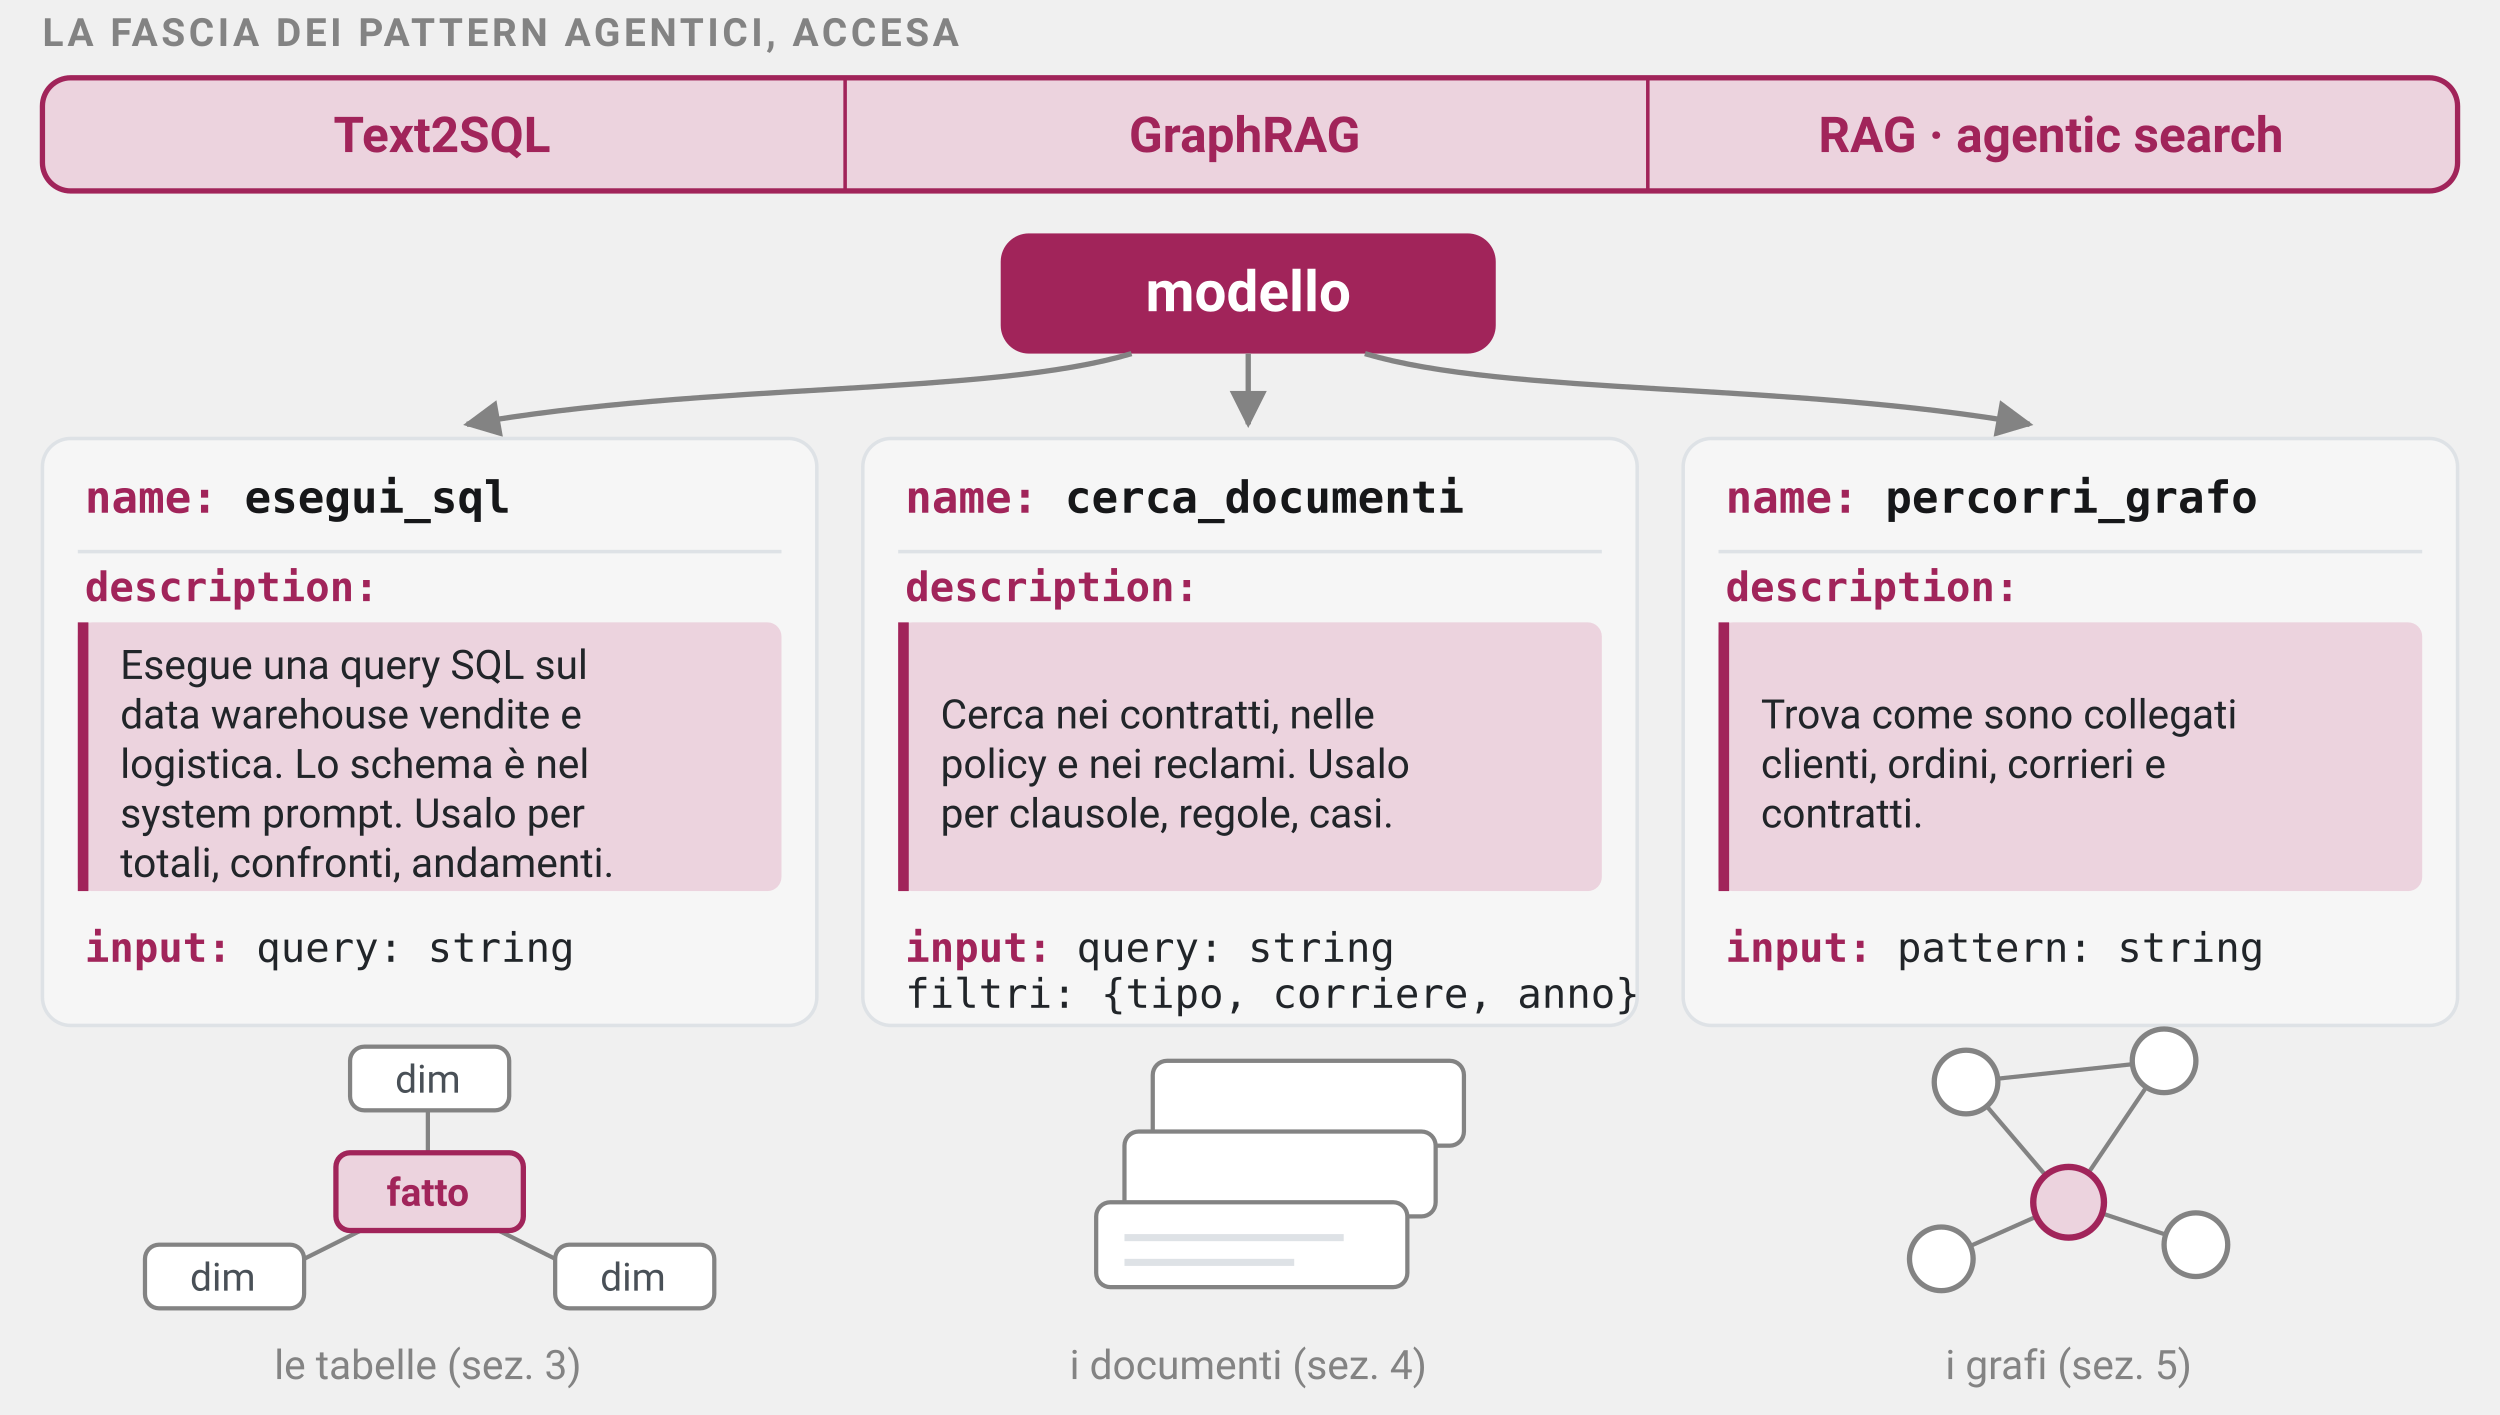
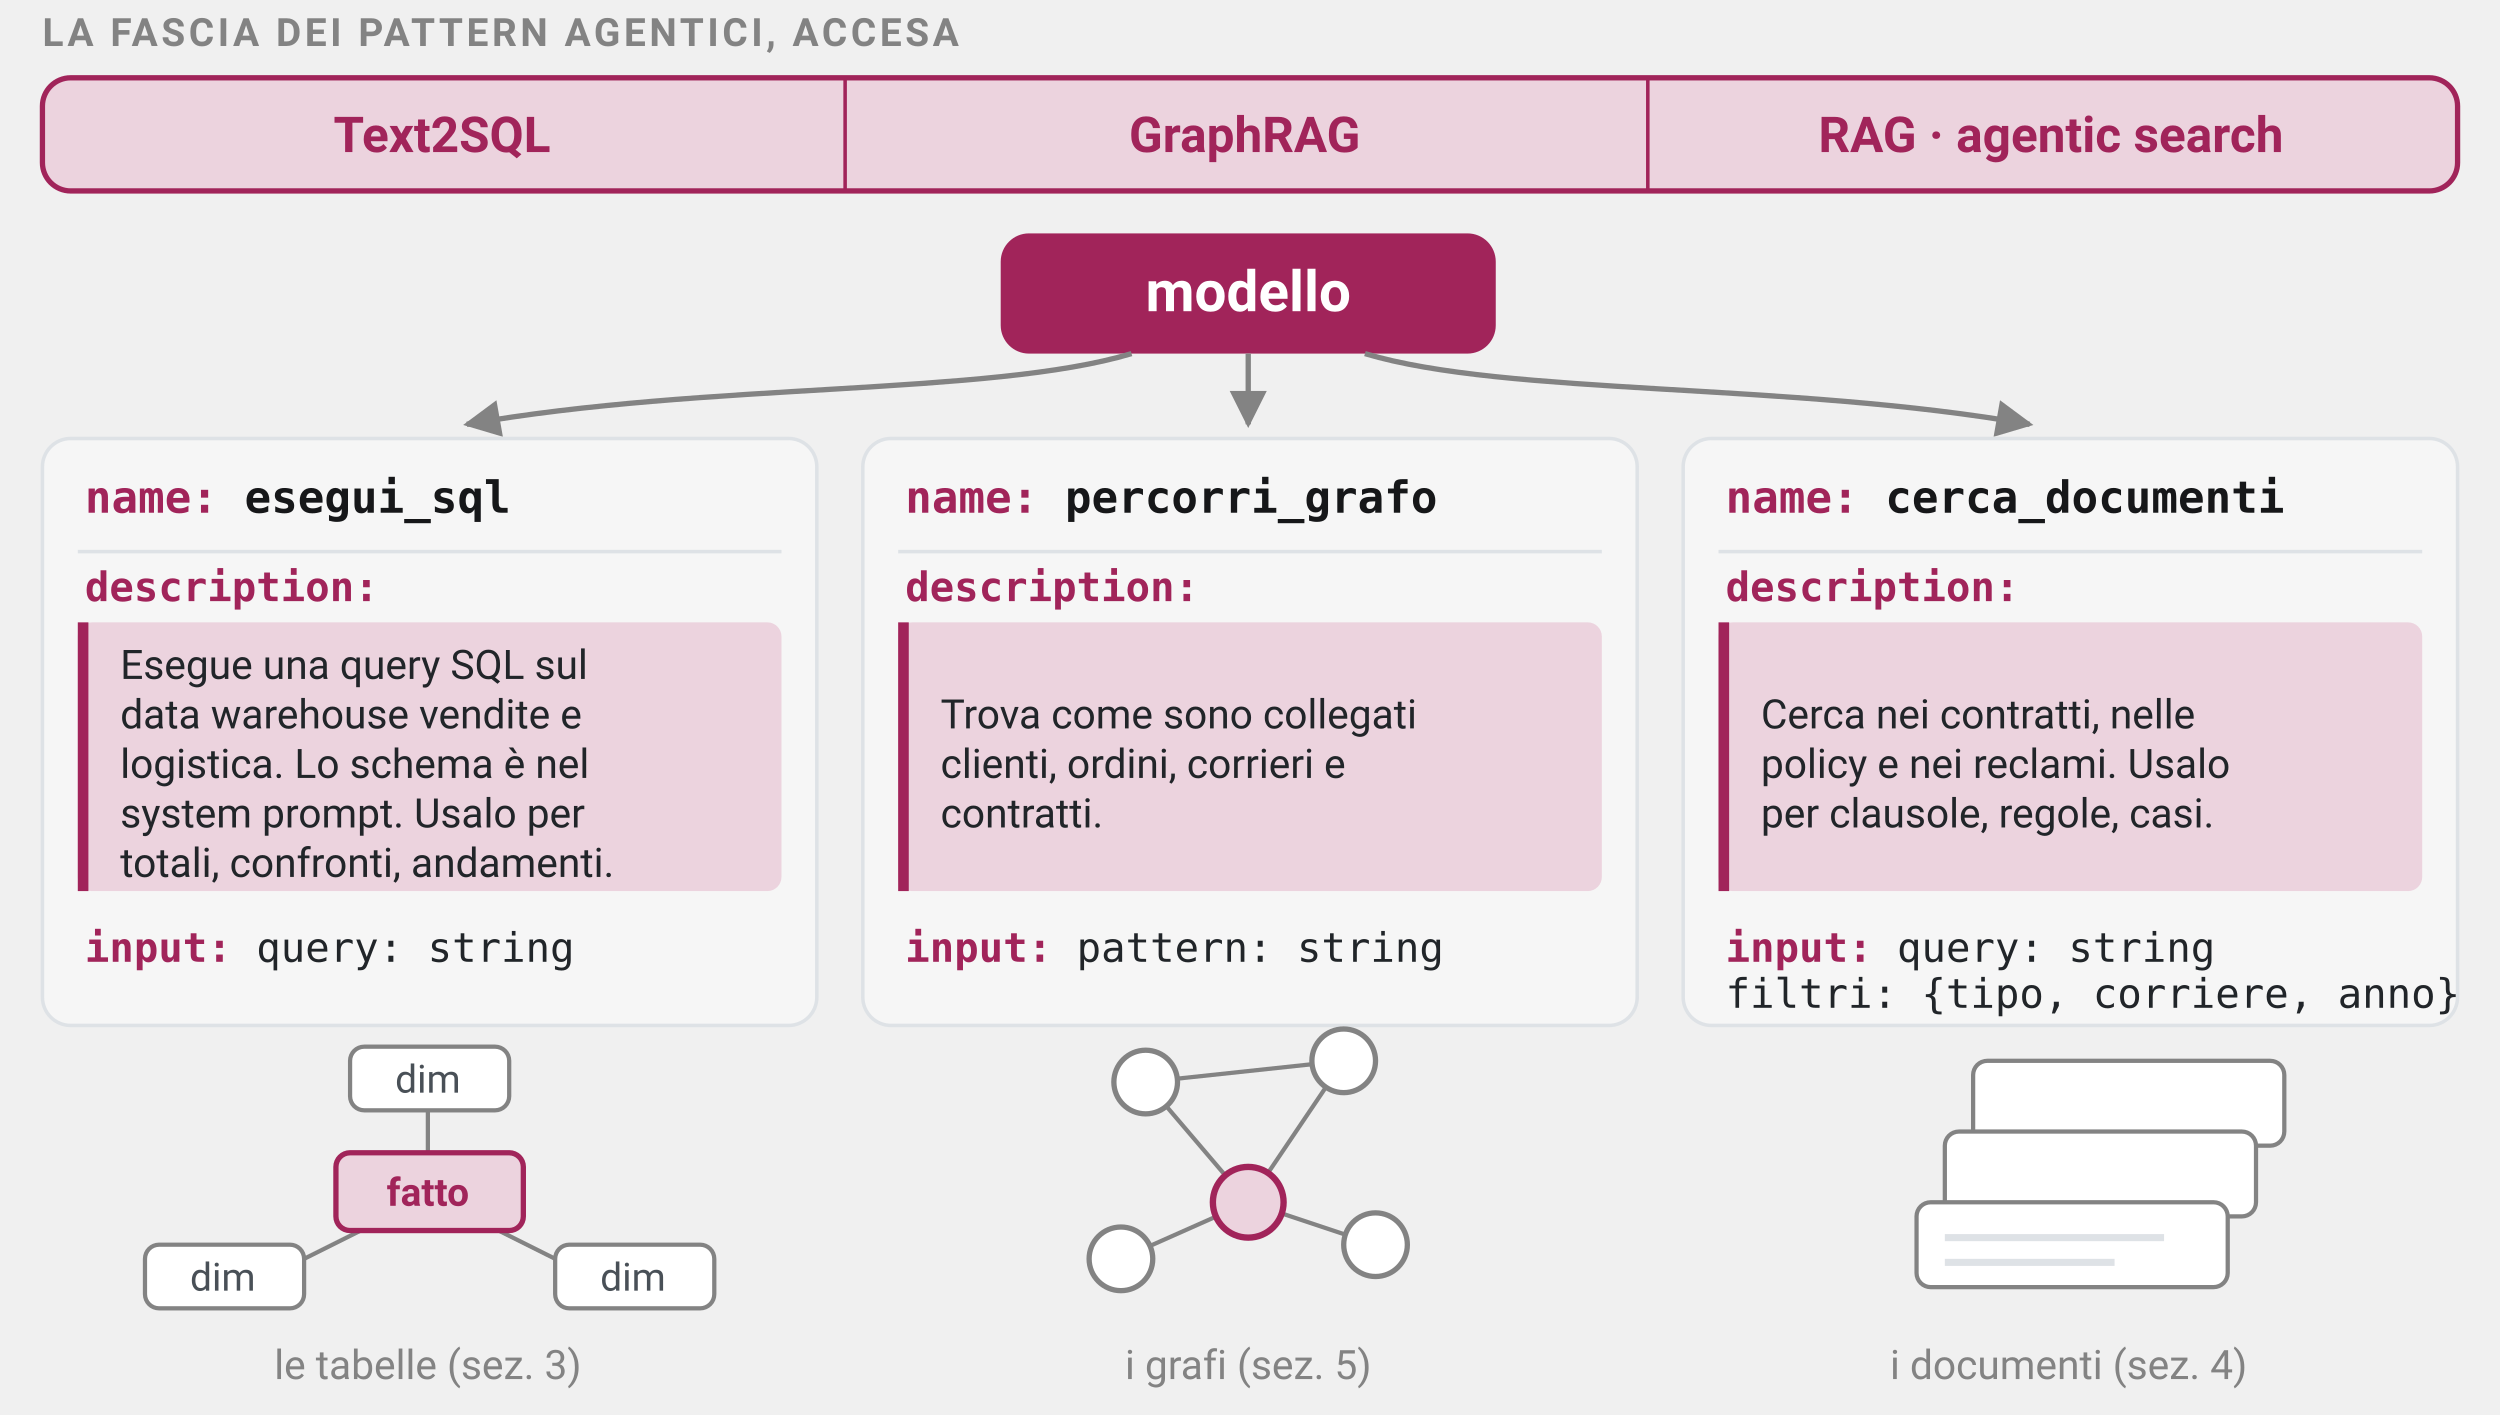
<svg xmlns="http://www.w3.org/2000/svg" viewBox="0 0 707 400" width="707" height="400" role="img" font-family="Poppins, system-ui, -apple-system, 'Segoe UI', Roboto, sans-serif">
  <defs>
    <marker id="a" viewBox="0 0 10 10" refX="9" refY="5" markerWidth="7" markerHeight="7" orient="auto-start-reverse">
      <path d="M0 0 L10 5 L0 10 z" fill="#838383" />
    </marker>
  </defs>
  <text x="12" y="13" font-size="11" font-weight="700" letter-spacing="1" fill="#838383">LA FASCIA DEI PATTERN AGENTICI, ACCESA</text>
  <g>
    <rect x="12" y="22" width="683" height="32" rx="8" fill="#ecd3de" stroke="#a1245a" stroke-width="1.5" />
    <line x1="239" y1="22" x2="239" y2="54" stroke="#a1245a" stroke-width="1" />
    <line x1="466" y1="22" x2="466" y2="54" stroke="#a1245a" stroke-width="1" />
    <g font-size="14" font-weight="600" fill="#a1245a" text-anchor="middle">
      <text x="125" y="43">Text2SQL</text>
      <text x="352" y="43">GraphRAG</text>
      <text x="580" y="43">RAG · agentic search</text>
    </g>
  </g>
  <rect x="283" y="66" width="140" height="34" rx="8" fill="#a1245a" />
  <text x="353" y="88" text-anchor="middle" font-size="16" font-weight="700" fill="#ffffff">modello</text>
  <g fill="none" stroke="#838383" stroke-width="1.5" marker-end="url(#a)">
    <path d="M320 100 C280 112 200 108 132 120" />
    <path d="M353 100 L353 120" />
    <path d="M386 100 C426 112 506 108 574 120" />
  </g>
  <g>
    <rect x="12" y="124" width="219" height="166" rx="8" fill="#f6f6f6" stroke="#dee2e6" />
    <text x="24" y="145" font-family="'SFMono-Regular', Menlo, Monaco, Consolas, monospace" font-size="12.5">
      <tspan font-weight="700" fill="#a1245a">name:</tspan>
      <tspan fill="#161719" font-weight="600">esegui_sql</tspan>
    </text>
    <line x1="22" y1="156" x2="221" y2="156" stroke="#dee2e6" />
    <text x="24" y="170" font-family="'SFMono-Regular', Menlo, Monaco, Consolas, monospace" font-size="11.5" font-weight="700" fill="#a1245a">description:</text>
    <rect x="22" y="176" width="199" height="76" rx="4" fill="#ecd3de" />
    <rect x="22" y="176" width="3" height="76" fill="#a1245a" />
    <g font-size="11.5" fill="#212529">
      <text x="34" y="192">Esegue una query SQL sul</text>
      <text x="34" y="206">data warehouse vendite e</text>
      <text x="34" y="220">logistica. Lo schema è nel</text>
      <text x="34" y="234">system prompt. Usalo per</text>
      <text x="34" y="248">totali, confronti, andamenti.</text>
    </g>
    <text x="24" y="272" font-family="'SFMono-Regular', Menlo, Monaco, Consolas, monospace" font-size="11.5">
      <tspan font-weight="700" fill="#a1245a">input:</tspan>
      <tspan fill="#212529">query: string</tspan>
    </text>
  </g>
  <g>
    <g fill="none" stroke="#838383" stroke-width="1.2">
      <line x1="121" y1="326" x2="121" y2="314" />
      <line x1="102" y1="348" x2="86" y2="356" />
      <line x1="141" y1="348" x2="157" y2="356" />
    </g>
    <rect x="95" y="326" width="53" height="22" rx="4" fill="#ecd3de" stroke="#a1245a" stroke-width="1.5" />
    <text x="121" y="341" text-anchor="middle" font-size="11" font-weight="700" fill="#a1245a">fatto</text>
    <g fill="#ffffff" stroke="#838383" stroke-width="1.2">
      <rect x="99" y="296" width="45" height="18" rx="4" />
      <rect x="41" y="352" width="45" height="18" rx="4" />
      <rect x="157" y="352" width="45" height="18" rx="4" />
    </g>
    <g font-size="11" fill="#495057" text-anchor="middle">
      <text x="121" y="309">dim</text>
      <text x="63" y="365">dim</text>
      <text x="179" y="365">dim</text>
    </g>
  </g>
  <text x="121" y="390" text-anchor="middle" font-size="11.5" fill="#838383">le tabelle (sez. 3)</text>
-   <g>
-     <rect x="244" y="124" width="219" height="166" rx="8" fill="#f6f6f6" stroke="#dee2e6" />
-     <text x="256" y="145" font-family="'SFMono-Regular', Menlo, Monaco, Consolas, monospace" font-size="12.5">
-       <tspan font-weight="700" fill="#a1245a">name:</tspan>
-       <tspan fill="#161719" font-weight="600">cerca_documenti</tspan>
-     </text>
-     <line x1="254" y1="156" x2="453" y2="156" stroke="#dee2e6" />
-     <text x="256" y="170" font-family="'SFMono-Regular', Menlo, Monaco, Consolas, monospace" font-size="11.5" font-weight="700" fill="#a1245a">description:</text>
-     <rect x="254" y="176" width="199" height="76" rx="4" fill="#ecd3de" />
-     <rect x="254" y="176" width="3" height="76" fill="#a1245a" />
-     <g font-size="11.5" fill="#212529">
-       <text x="266" y="206">Cerca nei contratti, nelle</text>
-       <text x="266" y="220">policy e nei reclami. Usalo</text>
-       <text x="266" y="234">per clausole, regole, casi.</text>
+   <g transform="translate(-232 0)">
+     <g>
+       <rect x="476" y="124" width="219" height="166" rx="8" fill="#f6f6f6" stroke="#dee2e6" />
+       <text x="488" y="145" font-family="'SFMono-Regular', Menlo, Monaco, Consolas, monospace" font-size="12.5">
+         <tspan font-weight="700" fill="#a1245a">name:</tspan>
+         <tspan fill="#161719" font-weight="600">percorri_grafo</tspan>
+       </text>
+       <line x1="486" y1="156" x2="685" y2="156" stroke="#dee2e6" />
+       <text x="488" y="170" font-family="'SFMono-Regular', Menlo, Monaco, Consolas, monospace" font-size="11.5" font-weight="700" fill="#a1245a">description:</text>
+       <rect x="486" y="176" width="199" height="76" rx="4" fill="#ecd3de" />
+       <rect x="486" y="176" width="3" height="76" fill="#a1245a" />
+       <g font-size="11.5" fill="#212529">
+         <text x="498" y="206">Trova come sono collegati</text>
+         <text x="498" y="220">clienti, ordini, corrieri e</text>
+         <text x="498" y="234">contratti.</text>
+       </g>
+       <text x="488" y="272" font-family="'SFMono-Regular', Menlo, Monaco, Consolas, monospace" font-size="11.5">
+         <tspan font-weight="700" fill="#a1245a">input:</tspan>
+         <tspan fill="#212529">pattern: string</tspan>
+       </text>
    </g>
-     <text x="256" y="272" font-family="'SFMono-Regular', Menlo, Monaco, Consolas, monospace" font-size="11.5">
-       <tspan font-weight="700" fill="#a1245a">input:</tspan>
-       <tspan fill="#212529">query: string</tspan>
-     </text>
-     <text x="256" y="285" font-family="'SFMono-Regular', Menlo, Monaco, Consolas, monospace" font-size="11.5" fill="#212529">       filtri: {tipo, corriere, anno}</text>
+     <g>
+       <g stroke="#838383" stroke-width="1.2">
+         <line x1="556" y1="306" x2="612" y2="300" />
+         <line x1="556" y1="306" x2="585" y2="340" />
+         <line x1="612" y1="300" x2="585" y2="340" />
+         <line x1="585" y1="340" x2="549" y2="356" />
+         <line x1="585" y1="340" x2="621" y2="352" />
+       </g>
+       <g fill="#ffffff" stroke="#838383" stroke-width="1.5">
+         <circle cx="556" cy="306" r="9" />
+         <circle cx="612" cy="300" r="9" />
+         <circle cx="549" cy="356" r="9" />
+         <circle cx="621" cy="352" r="9" />
+       </g>
+       <circle cx="585" cy="340" r="10" fill="#ecd3de" stroke="#a1245a" stroke-width="1.8" />
+     </g>
+     <text x="585" y="390" text-anchor="middle" font-size="11.5" fill="#838383">i grafi (sez. 5)</text>
  </g>
-   <g>
-     <g fill="#ffffff" stroke="#838383" stroke-width="1.2">
-       <rect x="326" y="300" width="88" height="24" rx="4" />
-       <rect x="318" y="320" width="88" height="24" rx="4" />
-       <rect x="310" y="340" width="88" height="24" rx="4" />
+   <g transform="translate(232 0)">
+     <g>
+       <rect x="244" y="124" width="219" height="166" rx="8" fill="#f6f6f6" stroke="#dee2e6" />
+       <text x="256" y="145" font-family="'SFMono-Regular', Menlo, Monaco, Consolas, monospace" font-size="12.5">
+         <tspan font-weight="700" fill="#a1245a">name:</tspan>
+         <tspan fill="#161719" font-weight="600">cerca_documenti</tspan>
+       </text>
+       <line x1="254" y1="156" x2="453" y2="156" stroke="#dee2e6" />
+       <text x="256" y="170" font-family="'SFMono-Regular', Menlo, Monaco, Consolas, monospace" font-size="11.5" font-weight="700" fill="#a1245a">description:</text>
+       <rect x="254" y="176" width="199" height="76" rx="4" fill="#ecd3de" />
+       <rect x="254" y="176" width="3" height="76" fill="#a1245a" />
+       <g font-size="11.5" fill="#212529">
+         <text x="266" y="206">Cerca nei contratti, nelle</text>
+         <text x="266" y="220">policy e nei reclami. Usalo</text>
+         <text x="266" y="234">per clausole, regole, casi.</text>
+       </g>
+       <text x="256" y="272" font-family="'SFMono-Regular', Menlo, Monaco, Consolas, monospace" font-size="11.5">
+         <tspan font-weight="700" fill="#a1245a">input:</tspan>
+         <tspan fill="#212529">query: string</tspan>
+       </text>
+       <text x="256" y="285" font-family="'SFMono-Regular', Menlo, Monaco, Consolas, monospace" font-size="11.5" fill="#212529">       filtri: {tipo, corriere, anno}</text>
    </g>
-     <g stroke="#dee2e6" stroke-width="2">
-       <line x1="318" y1="350" x2="380" y2="350" />
-       <line x1="318" y1="357" x2="366" y2="357" />
+     <g>
+       <g fill="#ffffff" stroke="#838383" stroke-width="1.2">
+         <rect x="326" y="300" width="88" height="24" rx="4" />
+         <rect x="318" y="320" width="88" height="24" rx="4" />
+         <rect x="310" y="340" width="88" height="24" rx="4" />
+       </g>
+       <g stroke="#dee2e6" stroke-width="2">
+         <line x1="318" y1="350" x2="380" y2="350" />
+         <line x1="318" y1="357" x2="366" y2="357" />
+       </g>
    </g>
+     <text x="353" y="390" text-anchor="middle" font-size="11.5" fill="#838383">i documenti (sez. 4)</text>
  </g>
-   <text x="353" y="390" text-anchor="middle" font-size="11.5" fill="#838383">i documenti (sez. 4)</text>
-   <g>
-     <rect x="476" y="124" width="219" height="166" rx="8" fill="#f6f6f6" stroke="#dee2e6" />
-     <text x="488" y="145" font-family="'SFMono-Regular', Menlo, Monaco, Consolas, monospace" font-size="12.5">
-       <tspan font-weight="700" fill="#a1245a">name:</tspan>
-       <tspan fill="#161719" font-weight="600">percorri_grafo</tspan>
-     </text>
-     <line x1="486" y1="156" x2="685" y2="156" stroke="#dee2e6" />
-     <text x="488" y="170" font-family="'SFMono-Regular', Menlo, Monaco, Consolas, monospace" font-size="11.5" font-weight="700" fill="#a1245a">description:</text>
-     <rect x="486" y="176" width="199" height="76" rx="4" fill="#ecd3de" />
-     <rect x="486" y="176" width="3" height="76" fill="#a1245a" />
-     <g font-size="11.5" fill="#212529">
-       <text x="498" y="206">Trova come sono collegati</text>
-       <text x="498" y="220">clienti, ordini, corrieri e</text>
-       <text x="498" y="234">contratti.</text>
-     </g>
-     <text x="488" y="272" font-family="'SFMono-Regular', Menlo, Monaco, Consolas, monospace" font-size="11.5">
-       <tspan font-weight="700" fill="#a1245a">input:</tspan>
-       <tspan fill="#212529">pattern: string</tspan>
-     </text>
-   </g>
-   <g>
-     <g stroke="#838383" stroke-width="1.2">
-       <line x1="556" y1="306" x2="612" y2="300" />
-       <line x1="556" y1="306" x2="585" y2="340" />
-       <line x1="612" y1="300" x2="585" y2="340" />
-       <line x1="585" y1="340" x2="549" y2="356" />
-       <line x1="585" y1="340" x2="621" y2="352" />
-     </g>
-     <g fill="#ffffff" stroke="#838383" stroke-width="1.5">
-       <circle cx="556" cy="306" r="9" />
-       <circle cx="612" cy="300" r="9" />
-       <circle cx="549" cy="356" r="9" />
-       <circle cx="621" cy="352" r="9" />
-     </g>
-     <circle cx="585" cy="340" r="10" fill="#ecd3de" stroke="#a1245a" stroke-width="1.8" />
-   </g>
-   <text x="585" y="390" text-anchor="middle" font-size="11.5" fill="#838383">i grafi (sez. 5)</text>
</svg>
